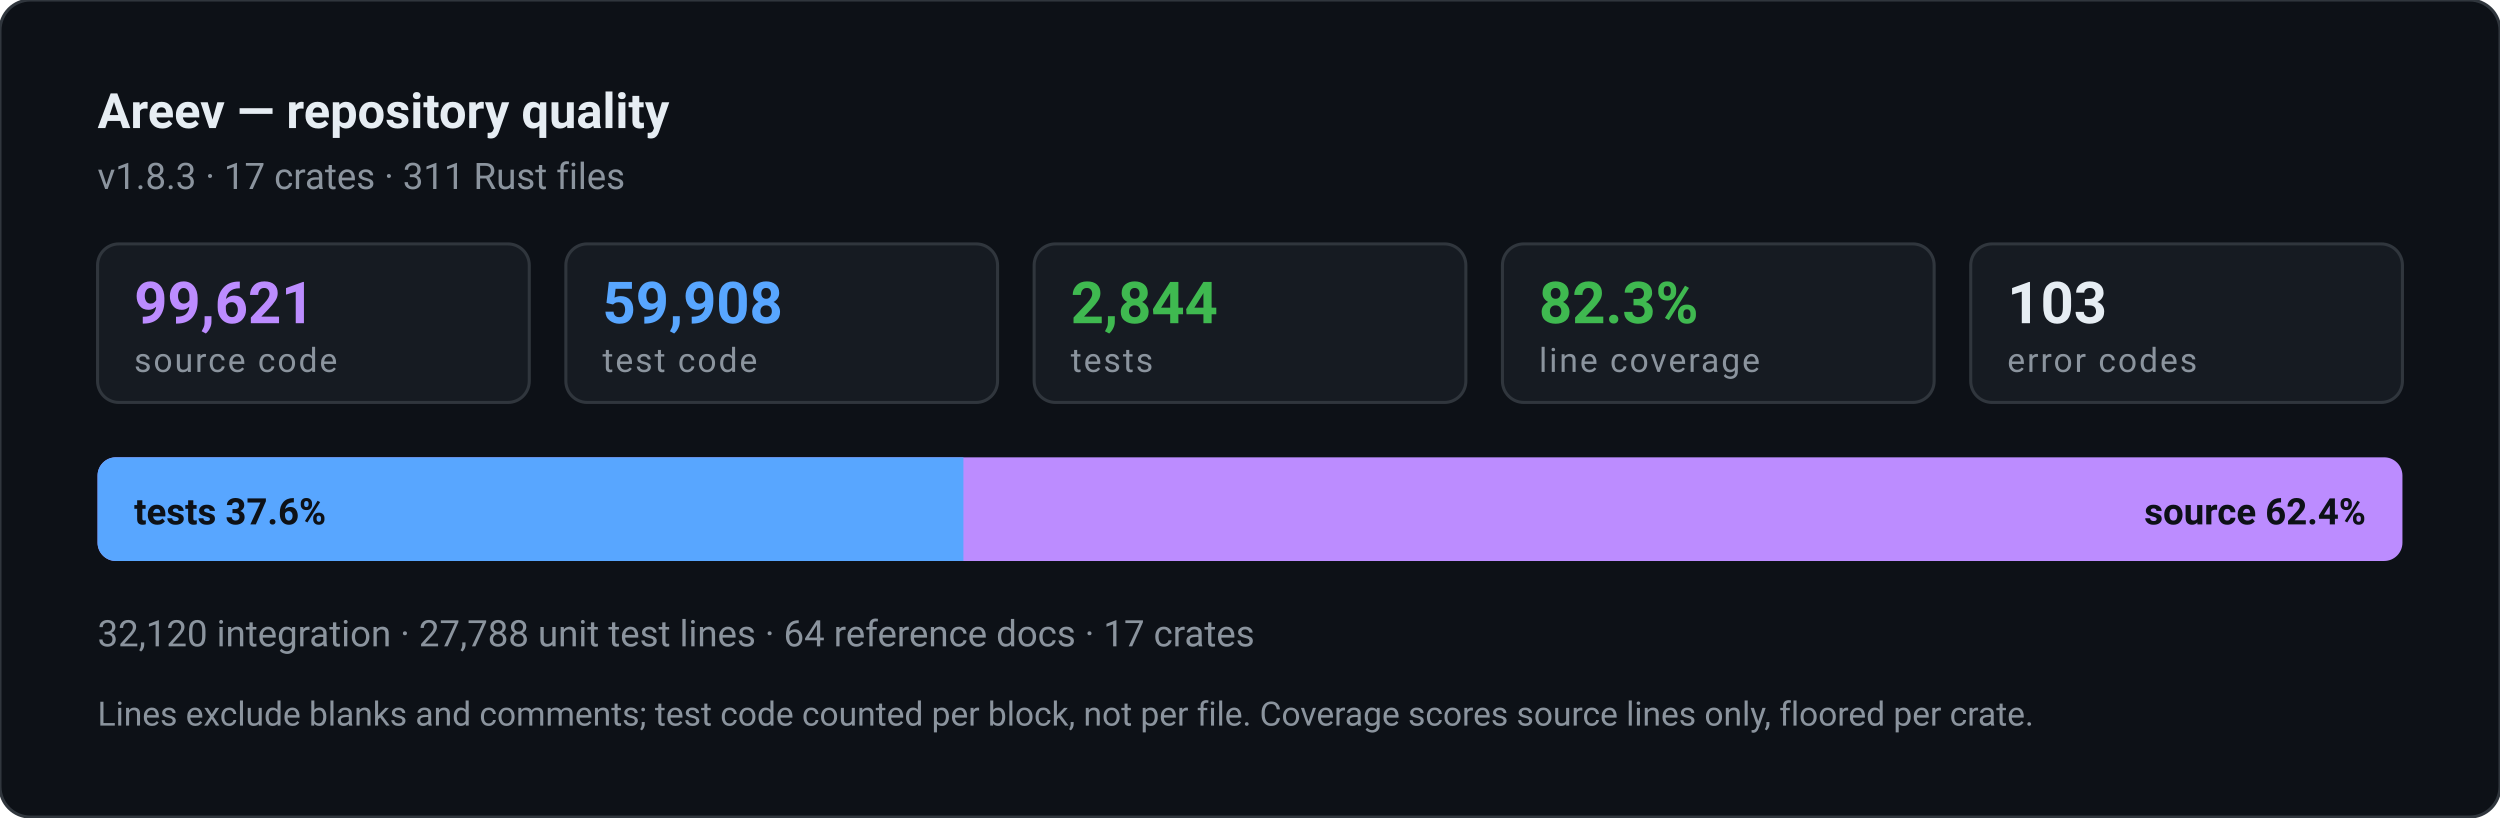
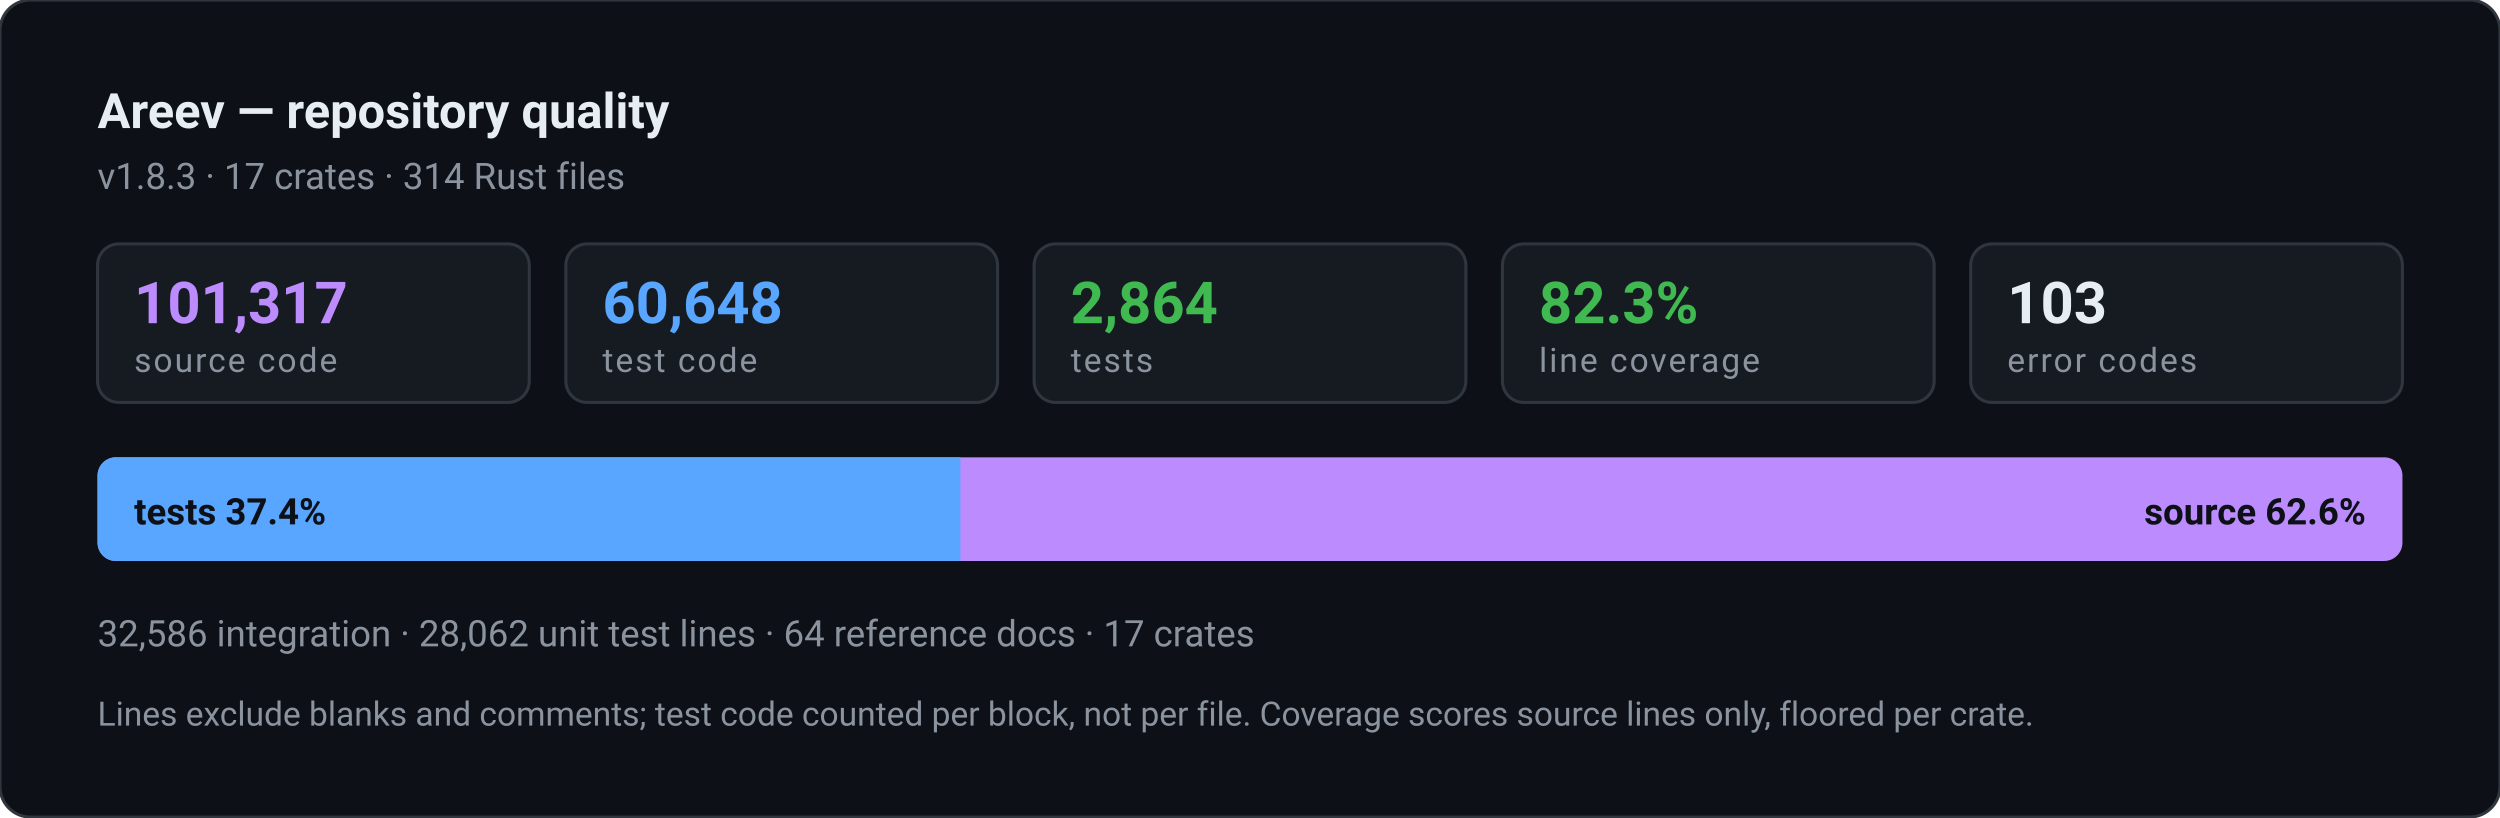
- <svg xmlns="http://www.w3.org/2000/svg" width="820" height="268" viewBox="0 0 820 268" role="img" aria-label="Areev repository quality: 59,908 lines of test code against 99,621 lines of source, 2,844 tests, 82.3% line coverage">
+ <svg xmlns="http://www.w3.org/2000/svg" width="820" height="268" viewBox="0 0 820 268" role="img" aria-label="Areev repository quality: 60,648 lines of test code against 101,317 lines of source, 2,864 tests, 82.3% line coverage">
  <style>text{font-family:ui-sans-serif,-apple-system,"Segoe UI",Roboto,Helvetica,Arial,sans-serif}.n{font-weight:700;font-variant-numeric:tabular-nums}.l{font-size:11px;letter-spacing:.06em;text-transform:uppercase}</style>
  <rect width="820" height="268" rx="10" fill="#0d1117" stroke="#30363d" />
  <text x="32" y="42" class="n" font-size="16" fill="#e6edf3">Areev — repository quality</text>
-   <text x="32" y="62" font-size="12" fill="#8b949e">v1.8.3 · 17 crates · 311 Rust files</text>
+   <text x="32" y="62" font-size="12" fill="#8b949e">v1.8.3 · 17 crates · 314 Rust files</text>
  <rect x="32.0" y="80" width="141.6" height="52" rx="7" fill="#161b22" stroke="#30363d" />
-   <text x="44.0" y="106" class="n" font-size="19" fill="#bc8cff">99,621</text>
+   <text x="44.0" y="106" class="n" font-size="19" fill="#bc8cff">101,317</text>
  <text x="44.0" y="122" class="l" fill="#8b949e">source code</text>
  <rect x="185.6" y="80" width="141.6" height="52" rx="7" fill="#161b22" stroke="#30363d" />
-   <text x="197.6" y="106" class="n" font-size="19" fill="#58a6ff">59,908</text>
+   <text x="197.6" y="106" class="n" font-size="19" fill="#58a6ff">60,648</text>
  <text x="197.6" y="122" class="l" fill="#8b949e">test code</text>
  <rect x="339.2" y="80" width="141.6" height="52" rx="7" fill="#161b22" stroke="#30363d" />
-   <text x="351.2" y="106" class="n" font-size="19" fill="#3fb950">2,844</text>
+   <text x="351.2" y="106" class="n" font-size="19" fill="#3fb950">2,864</text>
  <text x="351.2" y="122" class="l" fill="#8b949e">tests</text>
  <rect x="492.8" y="80" width="141.6" height="52" rx="7" fill="#161b22" stroke="#30363d" />
  <text x="504.8" y="106" class="n" font-size="19" fill="#3fb950">82.3%</text>
  <text x="504.8" y="122" class="l" fill="#8b949e">line coverage</text>
  <rect x="646.4" y="80" width="141.6" height="52" rx="7" fill="#161b22" stroke="#30363d" />
  <text x="658.4" y="106" class="n" font-size="19" fill="#e6edf3">103</text>
  <text x="658.4" y="122" class="l" fill="#8b949e">error codes</text>
  <rect x="32" y="150" width="756" height="34" rx="6" fill="#bc8cff" />
-   <path d="M32 156a6 6 0 0 1 6-6h278v34h-278a6 6 0 0 1-6-6z" fill="#58a6ff" />
-   <text x="44" y="172" class="n" font-size="12" fill="#0d1117">tests 37.6%</text>
-   <text x="776" y="172" class="n" font-size="12" fill="#0d1117" text-anchor="end">source 62.4%</text>
-   <text x="32" y="212" font-size="12" fill="#8b949e">32,120 integration · 27,788 unit test lines · 64 reference docs · 17 crates</text>
+   <path d="M32 156a6 6 0 0 1 6-6h277v34h-277a6 6 0 0 1-6-6z" fill="#58a6ff" />
+   <text x="44" y="172" class="n" font-size="12" fill="#0d1117">tests 37.4%</text>
+   <text x="776" y="172" class="n" font-size="12" fill="#0d1117" text-anchor="end">source 62.6%</text>
+   <text x="32" y="212" font-size="12" fill="#8b949e">32,586 integration · 28,062 unit test lines · 64 reference docs · 17 crates</text>
  <text x="32" y="238" font-size="11" fill="#8b949e">Lines exclude blanks and comments; test code counted per block, not per file. Coverage scores source lines only, floored per crate.</text>
</svg>
